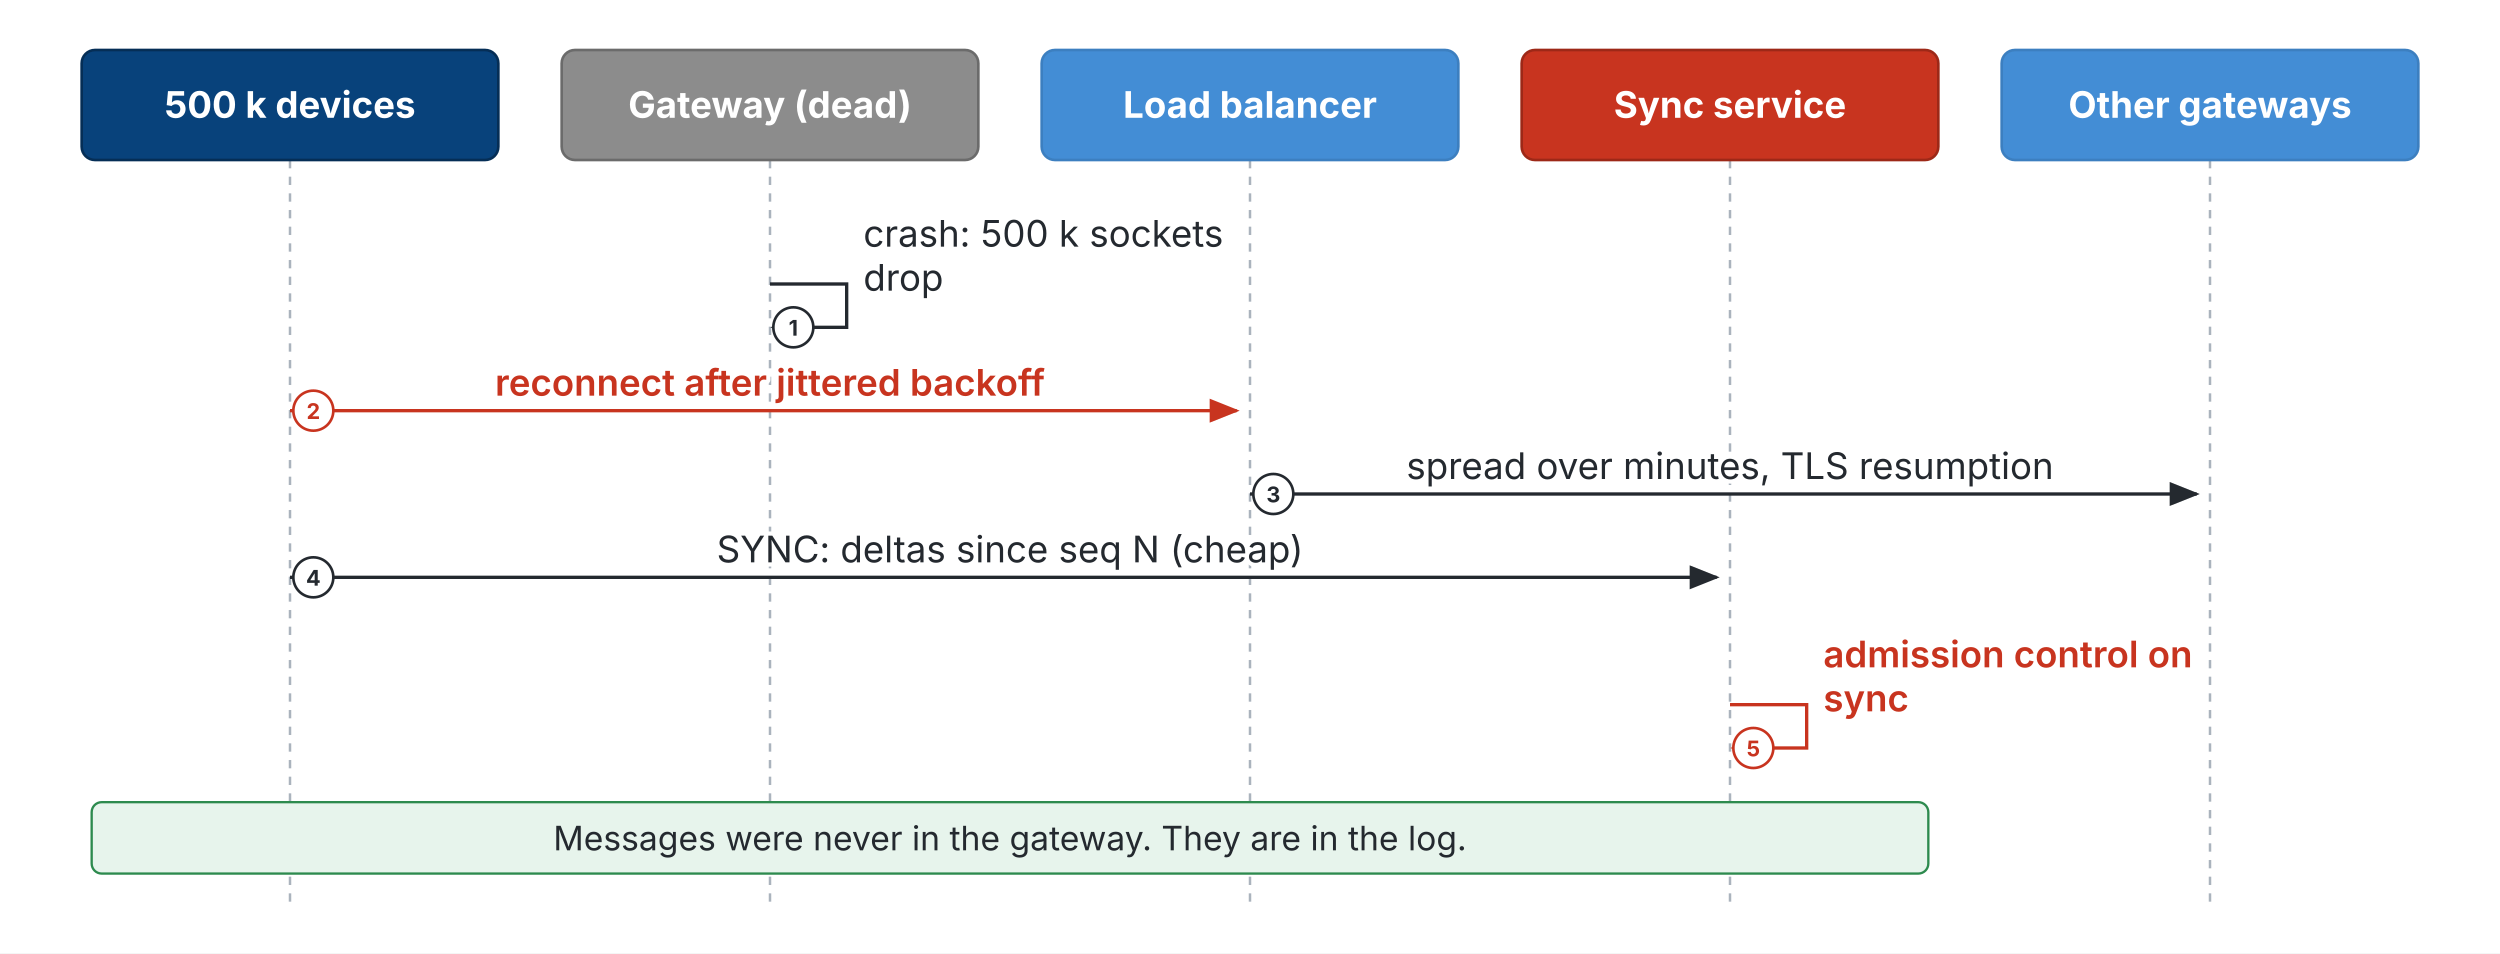
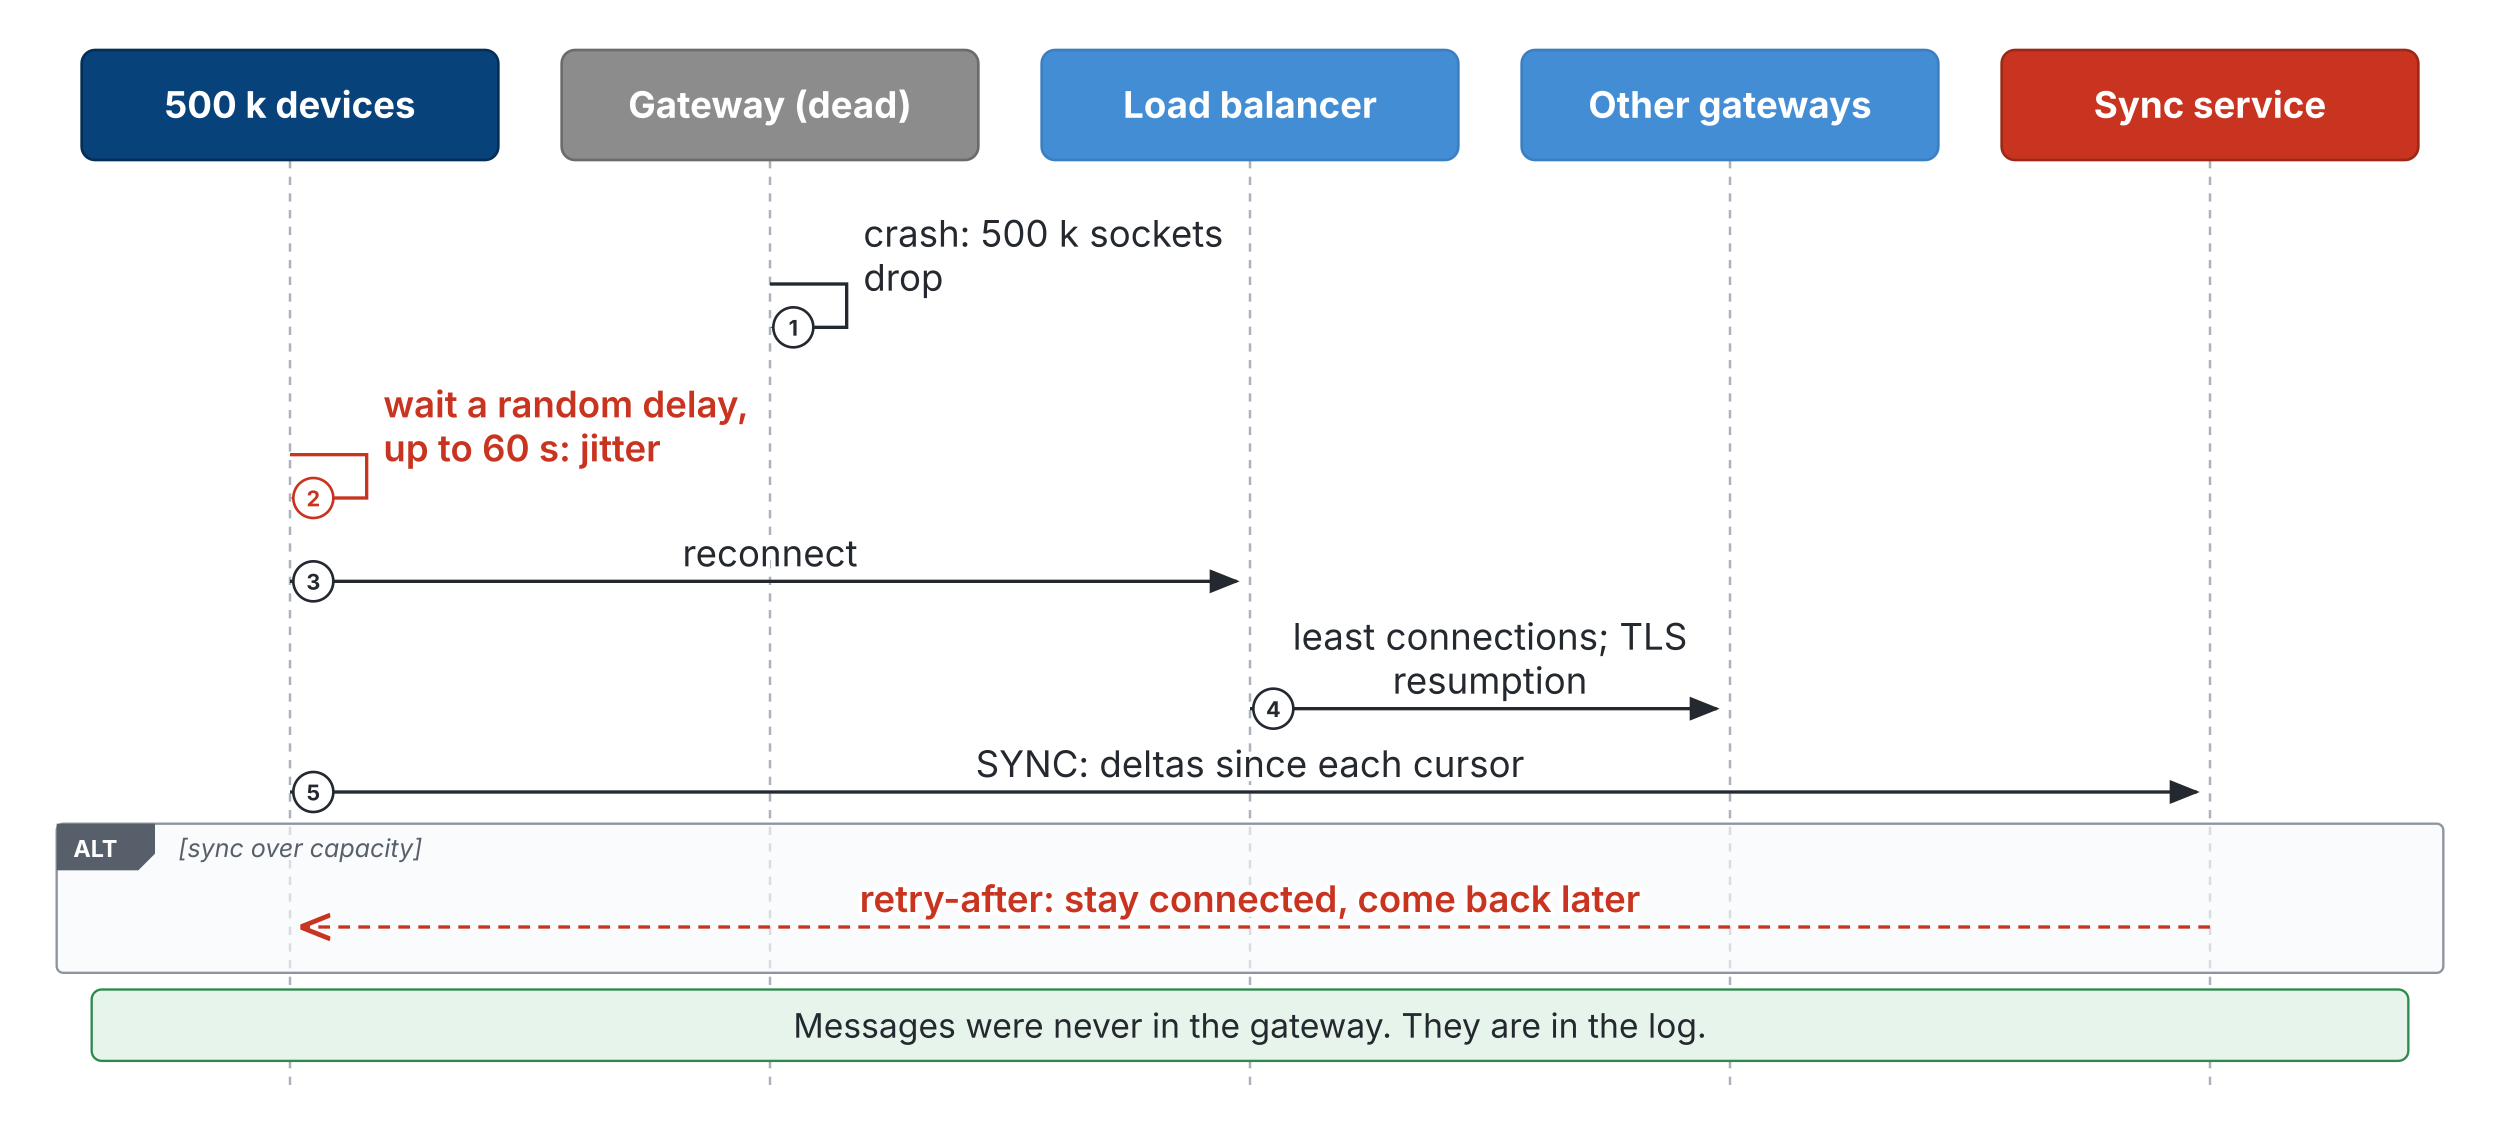
- <svg xmlns="http://www.w3.org/2000/svg" class="seq" viewBox="0 0 1500 572" width="1500" height="572">
+ <svg xmlns="http://www.w3.org/2000/svg" class="seq" viewBox="0 0 1500 684" width="1500" height="684">
  <defs>
-     <marker id="sq-f-24292f" viewBox="0 0 10 10" refX="9" refY="5" markerWidth="9" markerHeight="9" orient="auto">
-       <path d="M0,1 L10,5 L0,9 z" fill="#24292f" />
-     </marker>
-     <marker id="sq-o-24292f" viewBox="0 0 10 10" refX="9" refY="5" markerWidth="9" markerHeight="9" orient="auto">
-       <path d="M0,1 L10,5 L0,9" fill="none" stroke="#24292f" stroke-width="1.6" />
-     </marker>
    <marker id="sq-f-c8341f" viewBox="0 0 10 10" refX="9" refY="5" markerWidth="9" markerHeight="9" orient="auto">
      <path d="M0,1 L10,5 L0,9 z" fill="#c8341f" />
    </marker>
    <marker id="sq-o-c8341f" viewBox="0 0 10 10" refX="9" refY="5" markerWidth="9" markerHeight="9" orient="auto">
      <path d="M0,1 L10,5 L0,9" fill="none" stroke="#c8341f" stroke-width="1.6" />
    </marker>
    <marker id="sq-f-2d8a4e" viewBox="0 0 10 10" refX="9" refY="5" markerWidth="9" markerHeight="9" orient="auto">
      <path d="M0,1 L10,5 L0,9 z" fill="#2d8a4e" />
    </marker>
    <marker id="sq-o-2d8a4e" viewBox="0 0 10 10" refX="9" refY="5" markerWidth="9" markerHeight="9" orient="auto">
      <path d="M0,1 L10,5 L0,9" fill="none" stroke="#2d8a4e" stroke-width="1.6" />
    </marker>
+     <marker id="sq-f-24292f" viewBox="0 0 10 10" refX="9" refY="5" markerWidth="9" markerHeight="9" orient="auto">
+       <path d="M0,1 L10,5 L0,9 z" fill="#24292f" />
+     </marker>
+     <marker id="sq-o-24292f" viewBox="0 0 10 10" refX="9" refY="5" markerWidth="9" markerHeight="9" orient="auto">
+       <path d="M0,1 L10,5 L0,9" fill="none" stroke="#24292f" stroke-width="1.6" />
+     </marker>
  </defs>
-   <rect width="1500" height="572" fill="#ffffff" />
-   <line x1="174.0" y1="96" x2="174.0" y2="541.64" stroke="#aab3bd" stroke-width="1.5" stroke-dasharray="5 5" />
+   <rect width="1500" height="684" fill="#ffffff" />
+   <line x1="174.0" y1="96" x2="174.0" y2="654.04" stroke="#aab3bd" stroke-width="1.5" stroke-dasharray="5 5" />
  <rect x="49.0" y="30" width="250" height="66" rx="8" fill="#08427b" stroke="#052e56" stroke-width="1.6" />
  <text x="174.0" y="70.7" text-anchor="middle" font-family="Inter, Helvetica, Arial, sans-serif" font-size="22" font-weight="700" fill="#ffffff">500 k devices</text>
-   <line x1="462.0" y1="96" x2="462.0" y2="541.64" stroke="#aab3bd" stroke-width="1.5" stroke-dasharray="5 5" />
+   <line x1="462.0" y1="96" x2="462.0" y2="654.04" stroke="#aab3bd" stroke-width="1.5" stroke-dasharray="5 5" />
  <rect x="337.0" y="30" width="250" height="66" rx="8" fill="#8c8c8c" stroke="#6b6b6b" stroke-width="1.6" />
  <text x="462.0" y="70.7" text-anchor="middle" font-family="Inter, Helvetica, Arial, sans-serif" font-size="22" font-weight="700" fill="#ffffff">Gateway (dead)</text>
-   <line x1="750.0" y1="96" x2="750.0" y2="541.64" stroke="#aab3bd" stroke-width="1.5" stroke-dasharray="5 5" />
+   <line x1="750.0" y1="96" x2="750.0" y2="654.04" stroke="#aab3bd" stroke-width="1.5" stroke-dasharray="5 5" />
  <rect x="625.0" y="30" width="250" height="66" rx="8" fill="#438dd5" stroke="#3c7fc0" stroke-width="1.6" />
  <text x="750.0" y="70.7" text-anchor="middle" font-family="Inter, Helvetica, Arial, sans-serif" font-size="22" font-weight="700" fill="#ffffff">Load balancer</text>
-   <line x1="1038.0" y1="96" x2="1038.0" y2="541.64" stroke="#aab3bd" stroke-width="1.5" stroke-dasharray="5 5" />
-   <rect x="913.0" y="30" width="250" height="66" rx="8" fill="#c8341f" stroke="#9d2817" stroke-width="1.6" />
-   <text x="1038.0" y="70.7" text-anchor="middle" font-family="Inter, Helvetica, Arial, sans-serif" font-size="22" font-weight="700" fill="#ffffff">Sync service</text>
-   <line x1="1326.0" y1="96" x2="1326.0" y2="541.64" stroke="#aab3bd" stroke-width="1.5" stroke-dasharray="5 5" />
-   <rect x="1201.0" y="30" width="250" height="66" rx="8" fill="#438dd5" stroke="#3c7fc0" stroke-width="1.6" />
-   <text x="1326.0" y="70.7" text-anchor="middle" font-family="Inter, Helvetica, Arial, sans-serif" font-size="22" font-weight="700" fill="#ffffff">Other gateways</text>
+   <line x1="1038.0" y1="96" x2="1038.0" y2="654.04" stroke="#aab3bd" stroke-width="1.5" stroke-dasharray="5 5" />
+   <rect x="913.0" y="30" width="250" height="66" rx="8" fill="#438dd5" stroke="#3c7fc0" stroke-width="1.6" />
+   <text x="1038.0" y="70.7" text-anchor="middle" font-family="Inter, Helvetica, Arial, sans-serif" font-size="22" font-weight="700" fill="#ffffff">Other gateways</text>
+   <line x1="1326.0" y1="96" x2="1326.0" y2="654.04" stroke="#aab3bd" stroke-width="1.5" stroke-dasharray="5 5" />
+   <rect x="1201.0" y="30" width="250" height="66" rx="8" fill="#c8341f" stroke="#9d2817" stroke-width="1.6" />
+   <text x="1326.0" y="70.7" text-anchor="middle" font-family="Inter, Helvetica, Arial, sans-serif" font-size="22" font-weight="700" fill="#ffffff">Sync service</text>
  <path d="M462.0,170.4 h46 v26 h-44" fill="none" stroke="#24292f" stroke-width="2" marker-end="url(#sq-f-24292f)" />
  <circle cx="476.0" cy="196.4" r="12" fill="#ffffff" stroke="#24292f" stroke-width="1.6" />
  <text x="476.0" y="201.4" text-anchor="middle" font-family="Inter, Helvetica, Arial, sans-serif" font-size="13" font-weight="700" fill="#24292f">1</text>
  <text x="518.0" y="148.0" text-anchor="start" font-family="Inter, Helvetica, Arial, sans-serif" font-size="22" fill="#24292f" font-weight="400" paint-order="stroke" stroke="#ffffff" stroke-width="5" stroke-linejoin="round">crash: 500 k sockets</text>
  <text x="518.0" y="174.4" text-anchor="start" font-family="Inter, Helvetica, Arial, sans-serif" font-size="22" fill="#24292f" font-weight="400" paint-order="stroke" stroke="#ffffff" stroke-width="5" stroke-linejoin="round">drop</text>
-   <line x1="174.0" y1="246.4" x2="742.0" y2="246.4" stroke="#c8341f" stroke-width="2" marker-end="url(#sq-f-c8341f)" />
-   <circle cx="188.0" cy="246.4" r="12" fill="#ffffff" stroke="#c8341f" stroke-width="1.6" />
-   <text x="188.0" y="251.4" text-anchor="middle" font-family="Inter, Helvetica, Arial, sans-serif" font-size="13" font-weight="700" fill="#c8341f">2</text>
-   <text x="462.0" y="237.4" text-anchor="middle" font-family="Inter, Helvetica, Arial, sans-serif" font-size="22" fill="#c8341f" font-weight="600" paint-order="stroke" stroke="#ffffff" stroke-width="5" stroke-linejoin="round">reconnect after jittered backoff</text>
-   <line x1="750.0" y1="296.4" x2="1318.0" y2="296.4" stroke="#24292f" stroke-width="2" marker-end="url(#sq-f-24292f)" />
-   <circle cx="764.0" cy="296.4" r="12" fill="#ffffff" stroke="#24292f" stroke-width="1.6" />
-   <text x="764.0" y="301.4" text-anchor="middle" font-family="Inter, Helvetica, Arial, sans-serif" font-size="13" font-weight="700" fill="#24292f">3</text>
-   <text x="1038.0" y="287.4" text-anchor="middle" font-family="Inter, Helvetica, Arial, sans-serif" font-size="22" fill="#24292f" font-weight="400" paint-order="stroke" stroke="#ffffff" stroke-width="5" stroke-linejoin="round">spread over minutes, TLS resumption</text>
-   <line x1="174.0" y1="346.4" x2="1030.0" y2="346.4" stroke="#24292f" stroke-width="2" marker-end="url(#sq-f-24292f)" />
-   <circle cx="188.0" cy="346.4" r="12" fill="#ffffff" stroke="#24292f" stroke-width="1.6" />
-   <text x="188.0" y="351.4" text-anchor="middle" font-family="Inter, Helvetica, Arial, sans-serif" font-size="13" font-weight="700" fill="#24292f">4</text>
-   <text x="606.0" y="337.4" text-anchor="middle" font-family="Inter, Helvetica, Arial, sans-serif" font-size="22" fill="#24292f" font-weight="400" paint-order="stroke" stroke="#ffffff" stroke-width="5" stroke-linejoin="round">SYNC: deltas since seq N (cheap)</text>
-   <path d="M1038.0,422.8 h46 v26 h-44" fill="none" stroke="#c8341f" stroke-width="2" marker-end="url(#sq-f-c8341f)" />
-   <circle cx="1052.0" cy="448.8" r="12" fill="#ffffff" stroke="#c8341f" stroke-width="1.6" />
-   <text x="1052.0" y="453.8" text-anchor="middle" font-family="Inter, Helvetica, Arial, sans-serif" font-size="13" font-weight="700" fill="#c8341f">5</text>
-   <text x="1094.0" y="400.4" text-anchor="start" font-family="Inter, Helvetica, Arial, sans-serif" font-size="22" fill="#c8341f" font-weight="600" paint-order="stroke" stroke="#ffffff" stroke-width="5" stroke-linejoin="round">admission control on</text>
-   <text x="1094.0" y="426.8" text-anchor="start" font-family="Inter, Helvetica, Arial, sans-serif" font-size="22" fill="#c8341f" font-weight="600" paint-order="stroke" stroke="#ffffff" stroke-width="5" stroke-linejoin="round">sync</text>
-   <rect x="55.0" y="481.3" width="1102.0" height="42.84" rx="6" fill="#e7f4ec" stroke="#2d8a4e" stroke-width="1.4" />
-   <text x="606.0" y="510.2" text-anchor="middle" font-family="Inter, Helvetica, Arial, sans-serif" font-size="20.2" fill="#24292f">Messages were never in the gateway. They are in the log.</text>
+   <path d="M174.0,272.8 h46 v26 h-44" fill="none" stroke="#c8341f" stroke-width="2" marker-end="url(#sq-f-c8341f)" />
+   <circle cx="188.0" cy="298.8" r="12" fill="#ffffff" stroke="#c8341f" stroke-width="1.6" />
+   <text x="188.0" y="303.8" text-anchor="middle" font-family="Inter, Helvetica, Arial, sans-serif" font-size="13" font-weight="700" fill="#c8341f">2</text>
+   <text x="230.0" y="250.4" text-anchor="start" font-family="Inter, Helvetica, Arial, sans-serif" font-size="22" fill="#c8341f" font-weight="600" paint-order="stroke" stroke="#ffffff" stroke-width="5" stroke-linejoin="round">wait a random delay,</text>
+   <text x="230.0" y="276.8" text-anchor="start" font-family="Inter, Helvetica, Arial, sans-serif" font-size="22" fill="#c8341f" font-weight="600" paint-order="stroke" stroke="#ffffff" stroke-width="5" stroke-linejoin="round">up to 60 s: jitter</text>
+   <line x1="174.0" y1="348.8" x2="742.0" y2="348.8" stroke="#24292f" stroke-width="2" marker-end="url(#sq-f-24292f)" />
+   <circle cx="188.0" cy="348.8" r="12" fill="#ffffff" stroke="#24292f" stroke-width="1.6" />
+   <text x="188.0" y="353.8" text-anchor="middle" font-family="Inter, Helvetica, Arial, sans-serif" font-size="13" font-weight="700" fill="#24292f">3</text>
+   <text x="462.0" y="339.8" text-anchor="middle" font-family="Inter, Helvetica, Arial, sans-serif" font-size="22" fill="#24292f" font-weight="400" paint-order="stroke" stroke="#ffffff" stroke-width="5" stroke-linejoin="round">reconnect</text>
+   <line x1="750.0" y1="425.2" x2="1030.0" y2="425.2" stroke="#24292f" stroke-width="2" marker-end="url(#sq-f-24292f)" />
+   <circle cx="764.0" cy="425.2" r="12" fill="#ffffff" stroke="#24292f" stroke-width="1.6" />
+   <text x="764.0" y="430.2" text-anchor="middle" font-family="Inter, Helvetica, Arial, sans-serif" font-size="13" font-weight="700" fill="#24292f">4</text>
+   <text x="894.0" y="389.8" text-anchor="middle" font-family="Inter, Helvetica, Arial, sans-serif" font-size="22" fill="#24292f" font-weight="400" paint-order="stroke" stroke="#ffffff" stroke-width="5" stroke-linejoin="round">least connections; TLS</text>
+   <text x="894.0" y="416.2" text-anchor="middle" font-family="Inter, Helvetica, Arial, sans-serif" font-size="22" fill="#24292f" font-weight="400" paint-order="stroke" stroke="#ffffff" stroke-width="5" stroke-linejoin="round">resumption</text>
+   <line x1="174.0" y1="475.2" x2="1318.0" y2="475.2" stroke="#24292f" stroke-width="2" marker-end="url(#sq-f-24292f)" />
+   <circle cx="188.0" cy="475.2" r="12" fill="#ffffff" stroke="#24292f" stroke-width="1.6" />
+   <text x="188.0" y="480.2" text-anchor="middle" font-family="Inter, Helvetica, Arial, sans-serif" font-size="13" font-weight="700" fill="#24292f">5</text>
+   <text x="750.0" y="466.2" text-anchor="middle" font-family="Inter, Helvetica, Arial, sans-serif" font-size="22" fill="#24292f" font-weight="400" paint-order="stroke" stroke="#ffffff" stroke-width="5" stroke-linejoin="round">SYNC: deltas since each cursor</text>
+   <rect x="34" y="494.2" width="1432" height="89.5" fill="#f6f8fa" fill-opacity="0.6" stroke="#8c959f" stroke-width="1.4" rx="4" />
+   <path d="M34,494.2 h59 v18 l-10,10 h-49 z" fill="#57606a" />
+   <text x="44" y="514.2" font-family="Inter, Helvetica, Arial, sans-serif" font-size="14" font-weight="700" fill="#ffffff">ALT</text>
+   <text x="107" y="514.2" font-family="Inter, Helvetica, Arial, sans-serif" font-size="15" font-style="italic" fill="#57606a">[sync over capacity]</text>
+   <line x1="1326.0" y1="556.2" x2="182.0" y2="556.2" stroke="#c8341f" stroke-width="2" stroke-dasharray="7 5" marker-end="url(#sq-o-c8341f)" />
+   <text x="750.0" y="547.2" text-anchor="middle" font-family="Inter, Helvetica, Arial, sans-serif" font-size="22" fill="#c8341f" font-weight="600" paint-order="stroke" stroke="#ffffff" stroke-width="5" stroke-linejoin="round">retry-after: stay connected, come back later</text>
+   <rect x="55.0" y="593.7" width="1390.0" height="42.84" rx="6" fill="#e7f4ec" stroke="#2d8a4e" stroke-width="1.4" />
+   <text x="750.0" y="622.6" text-anchor="middle" font-family="Inter, Helvetica, Arial, sans-serif" font-size="20.2" fill="#24292f">Messages were never in the gateway. They are in the log.</text>
</svg>
